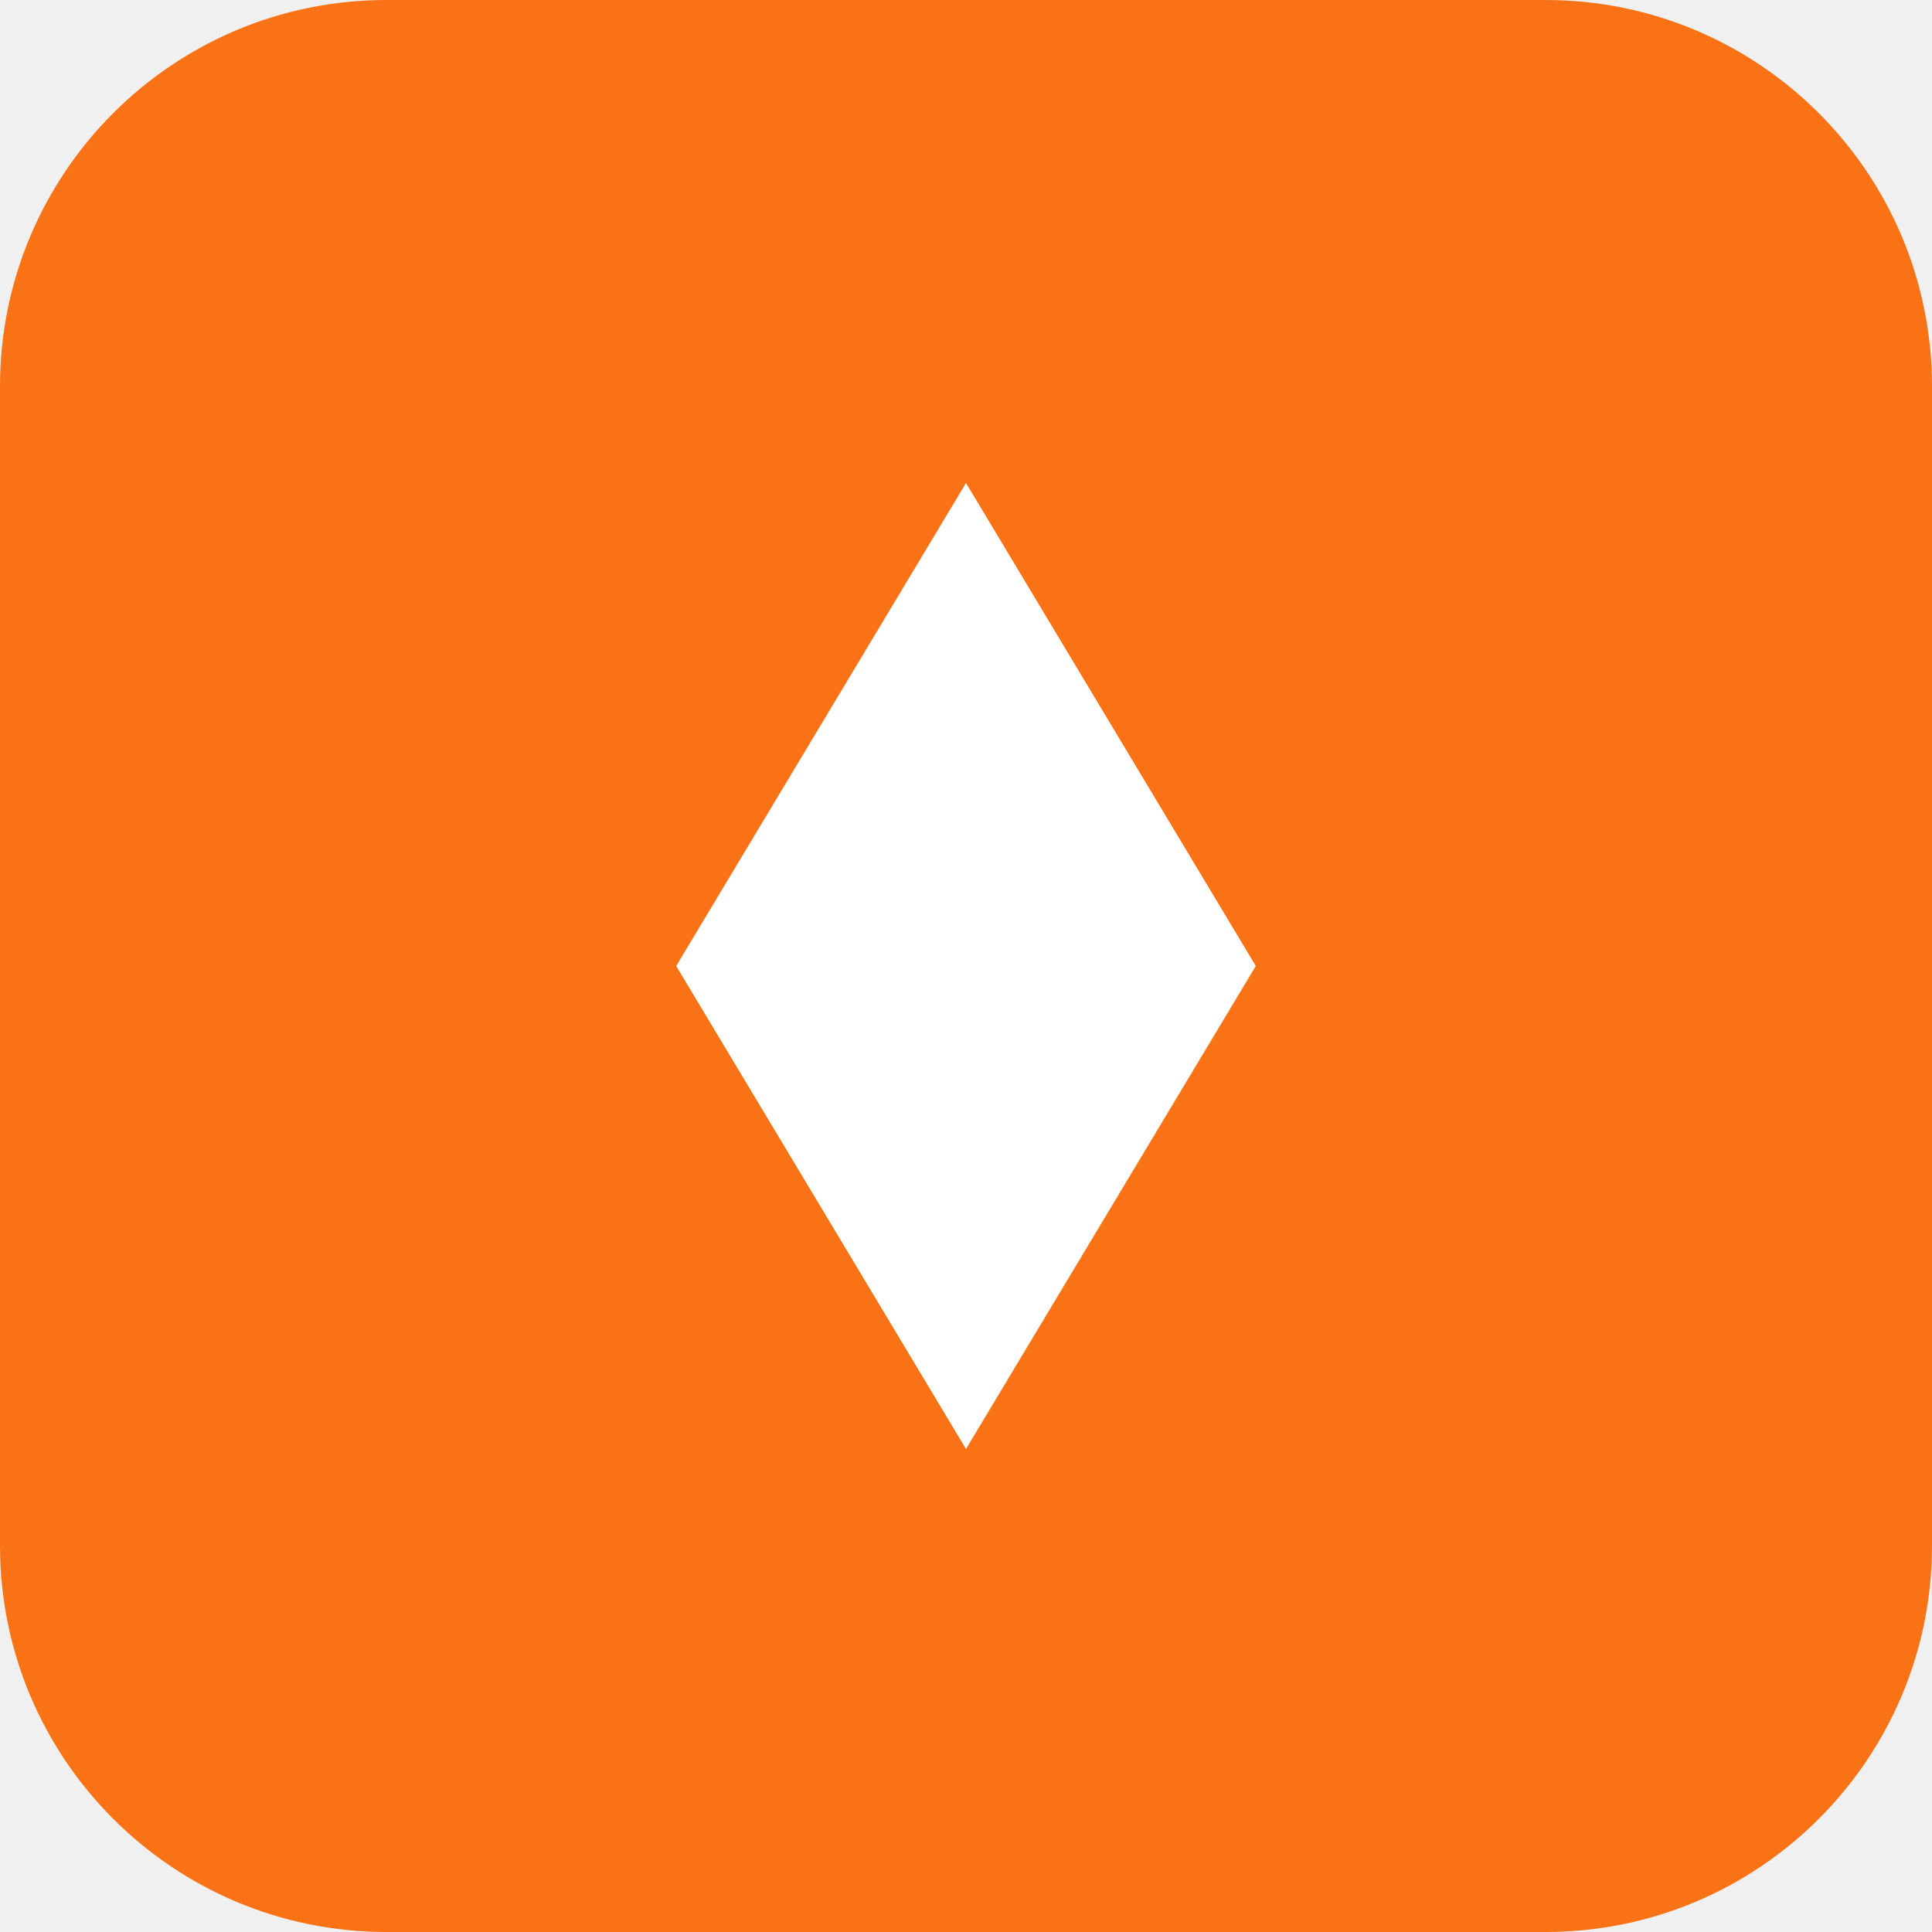
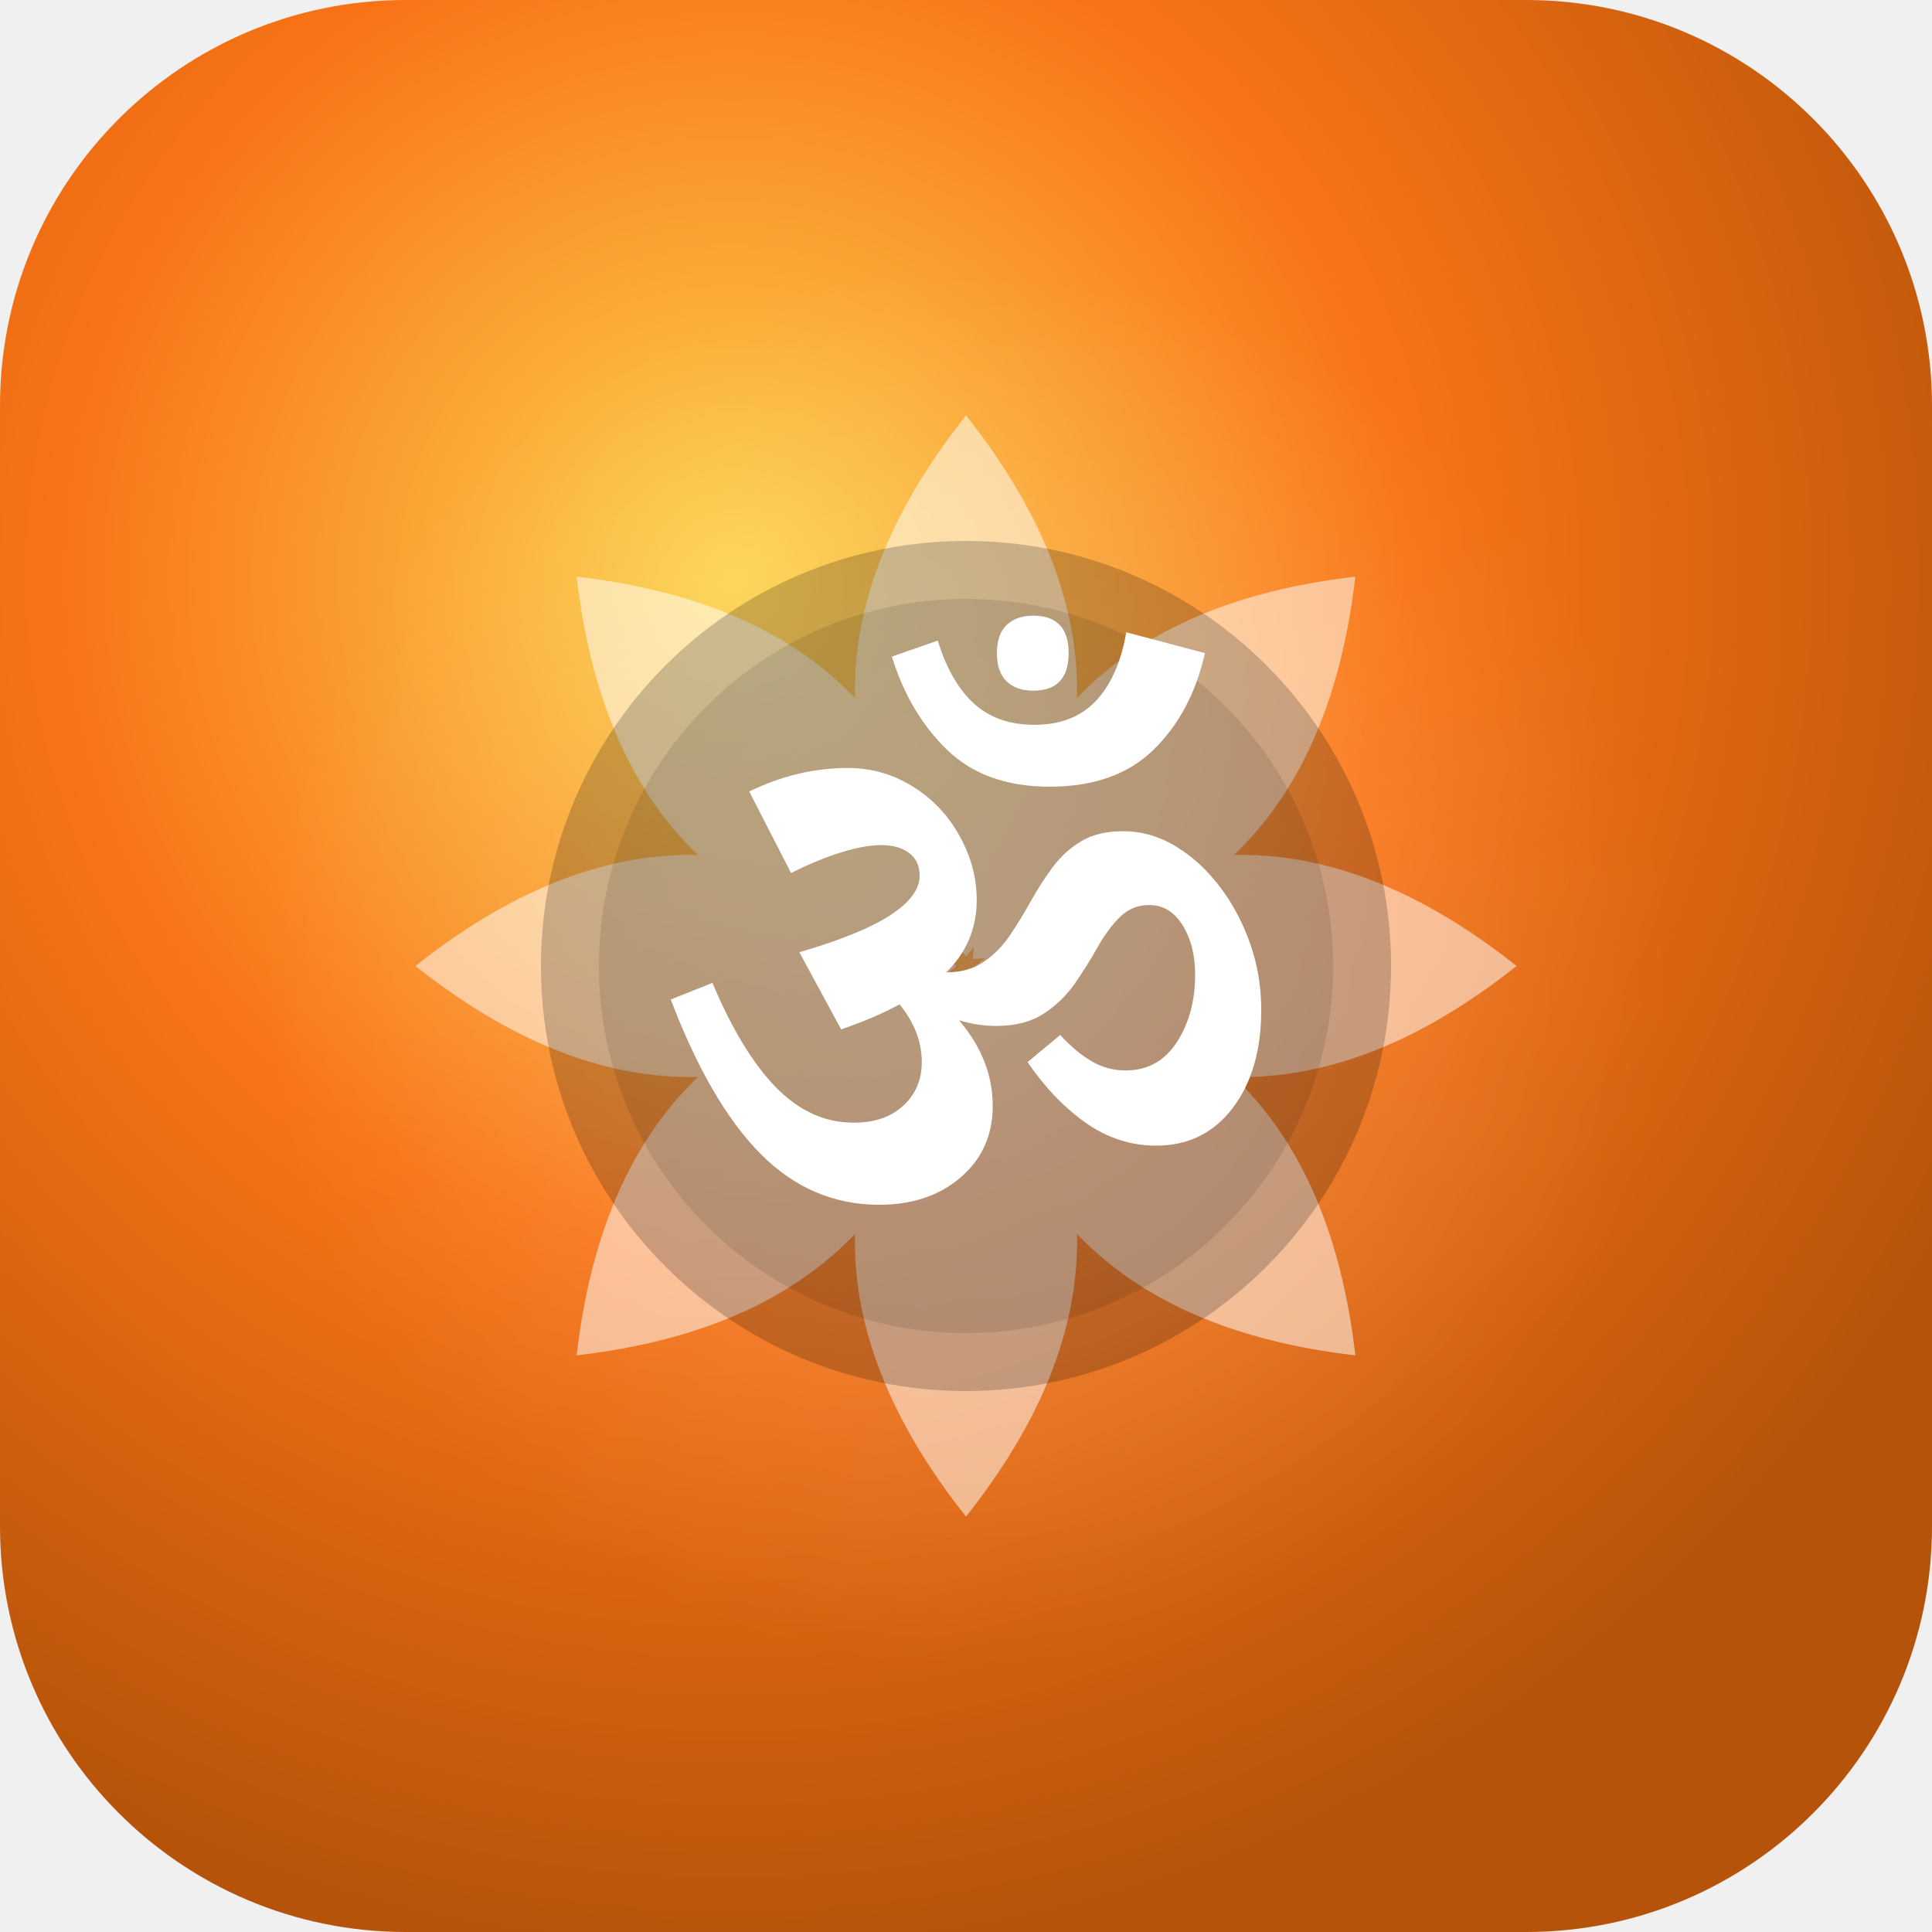
- <svg xmlns="http://www.w3.org/2000/svg" width="100" height="100" viewBox="0 0 100 100" fill="none">
-   <rect width="100" height="100" rx="20" fill="#F97316" />
-   <path d="M50 25L65 50H35L50 25Z" fill="white" />
-   <path d="M50 75L35 50H65L50 75Z" fill="white" />
-   <circle cx="50" cy="50" r="10" fill="white" />
+ <svg xmlns="http://www.w3.org/2000/svg" width="200" height="200" viewBox="0 0 200 200" fill="none">
+   <defs>
+     <radialGradient id="bg" cx="38%" cy="30%" r="72%">
+       <stop offset="0%" stop-color="#FCD34D" />
+       <stop offset="48%" stop-color="#F97316" />
+       <stop offset="100%" stop-color="#B45309" />
+     </radialGradient>
+     <radialGradient id="cg" cx="50%" cy="50%" r="50%">
+       <stop offset="0%" stop-color="rgba(255,255,255,0.22)" />
+       <stop offset="100%" stop-color="rgba(255,255,255,0)" />
+     </radialGradient>
+   </defs>
+   <rect width="200" height="200" rx="42" fill="url(#bg)" />
+   <circle cx="100" cy="100" r="72" fill="url(#cg)" />
+   <g fill="white" opacity="0.52">
+     <path d="M100,99 Q77,72 100,43 Q123,72 100,99Z" transform="rotate(0   100 100)" />
+     <path d="M100,99 Q77,72 100,43 Q123,72 100,99Z" transform="rotate(45  100 100)" />
+     <path d="M100,99 Q77,72 100,43 Q123,72 100,99Z" transform="rotate(90  100 100)" />
+     <path d="M100,99 Q77,72 100,43 Q123,72 100,99Z" transform="rotate(135 100 100)" />
+     <path d="M100,99 Q77,72 100,43 Q123,72 100,99Z" transform="rotate(180 100 100)" />
+     <path d="M100,99 Q77,72 100,43 Q123,72 100,99Z" transform="rotate(225 100 100)" />
+     <path d="M100,99 Q77,72 100,43 Q123,72 100,99Z" transform="rotate(270 100 100)" />
+     <path d="M100,99 Q77,72 100,43 Q123,72 100,99Z" transform="rotate(315 100 100)" />
+   </g>
+   <circle cx="100" cy="100" r="44" fill="rgba(0,0,0,0.20)" />
+   <circle cx="100" cy="100" r="38" fill="rgba(0,0,0,0.10)" />
+   <text x="100" y="125" text-anchor="middle" fill="white" font-family="'Noto Serif Devanagari','Noto Sans Devanagari',serif" font-size="72" font-weight="700">ॐ</text>
</svg>
